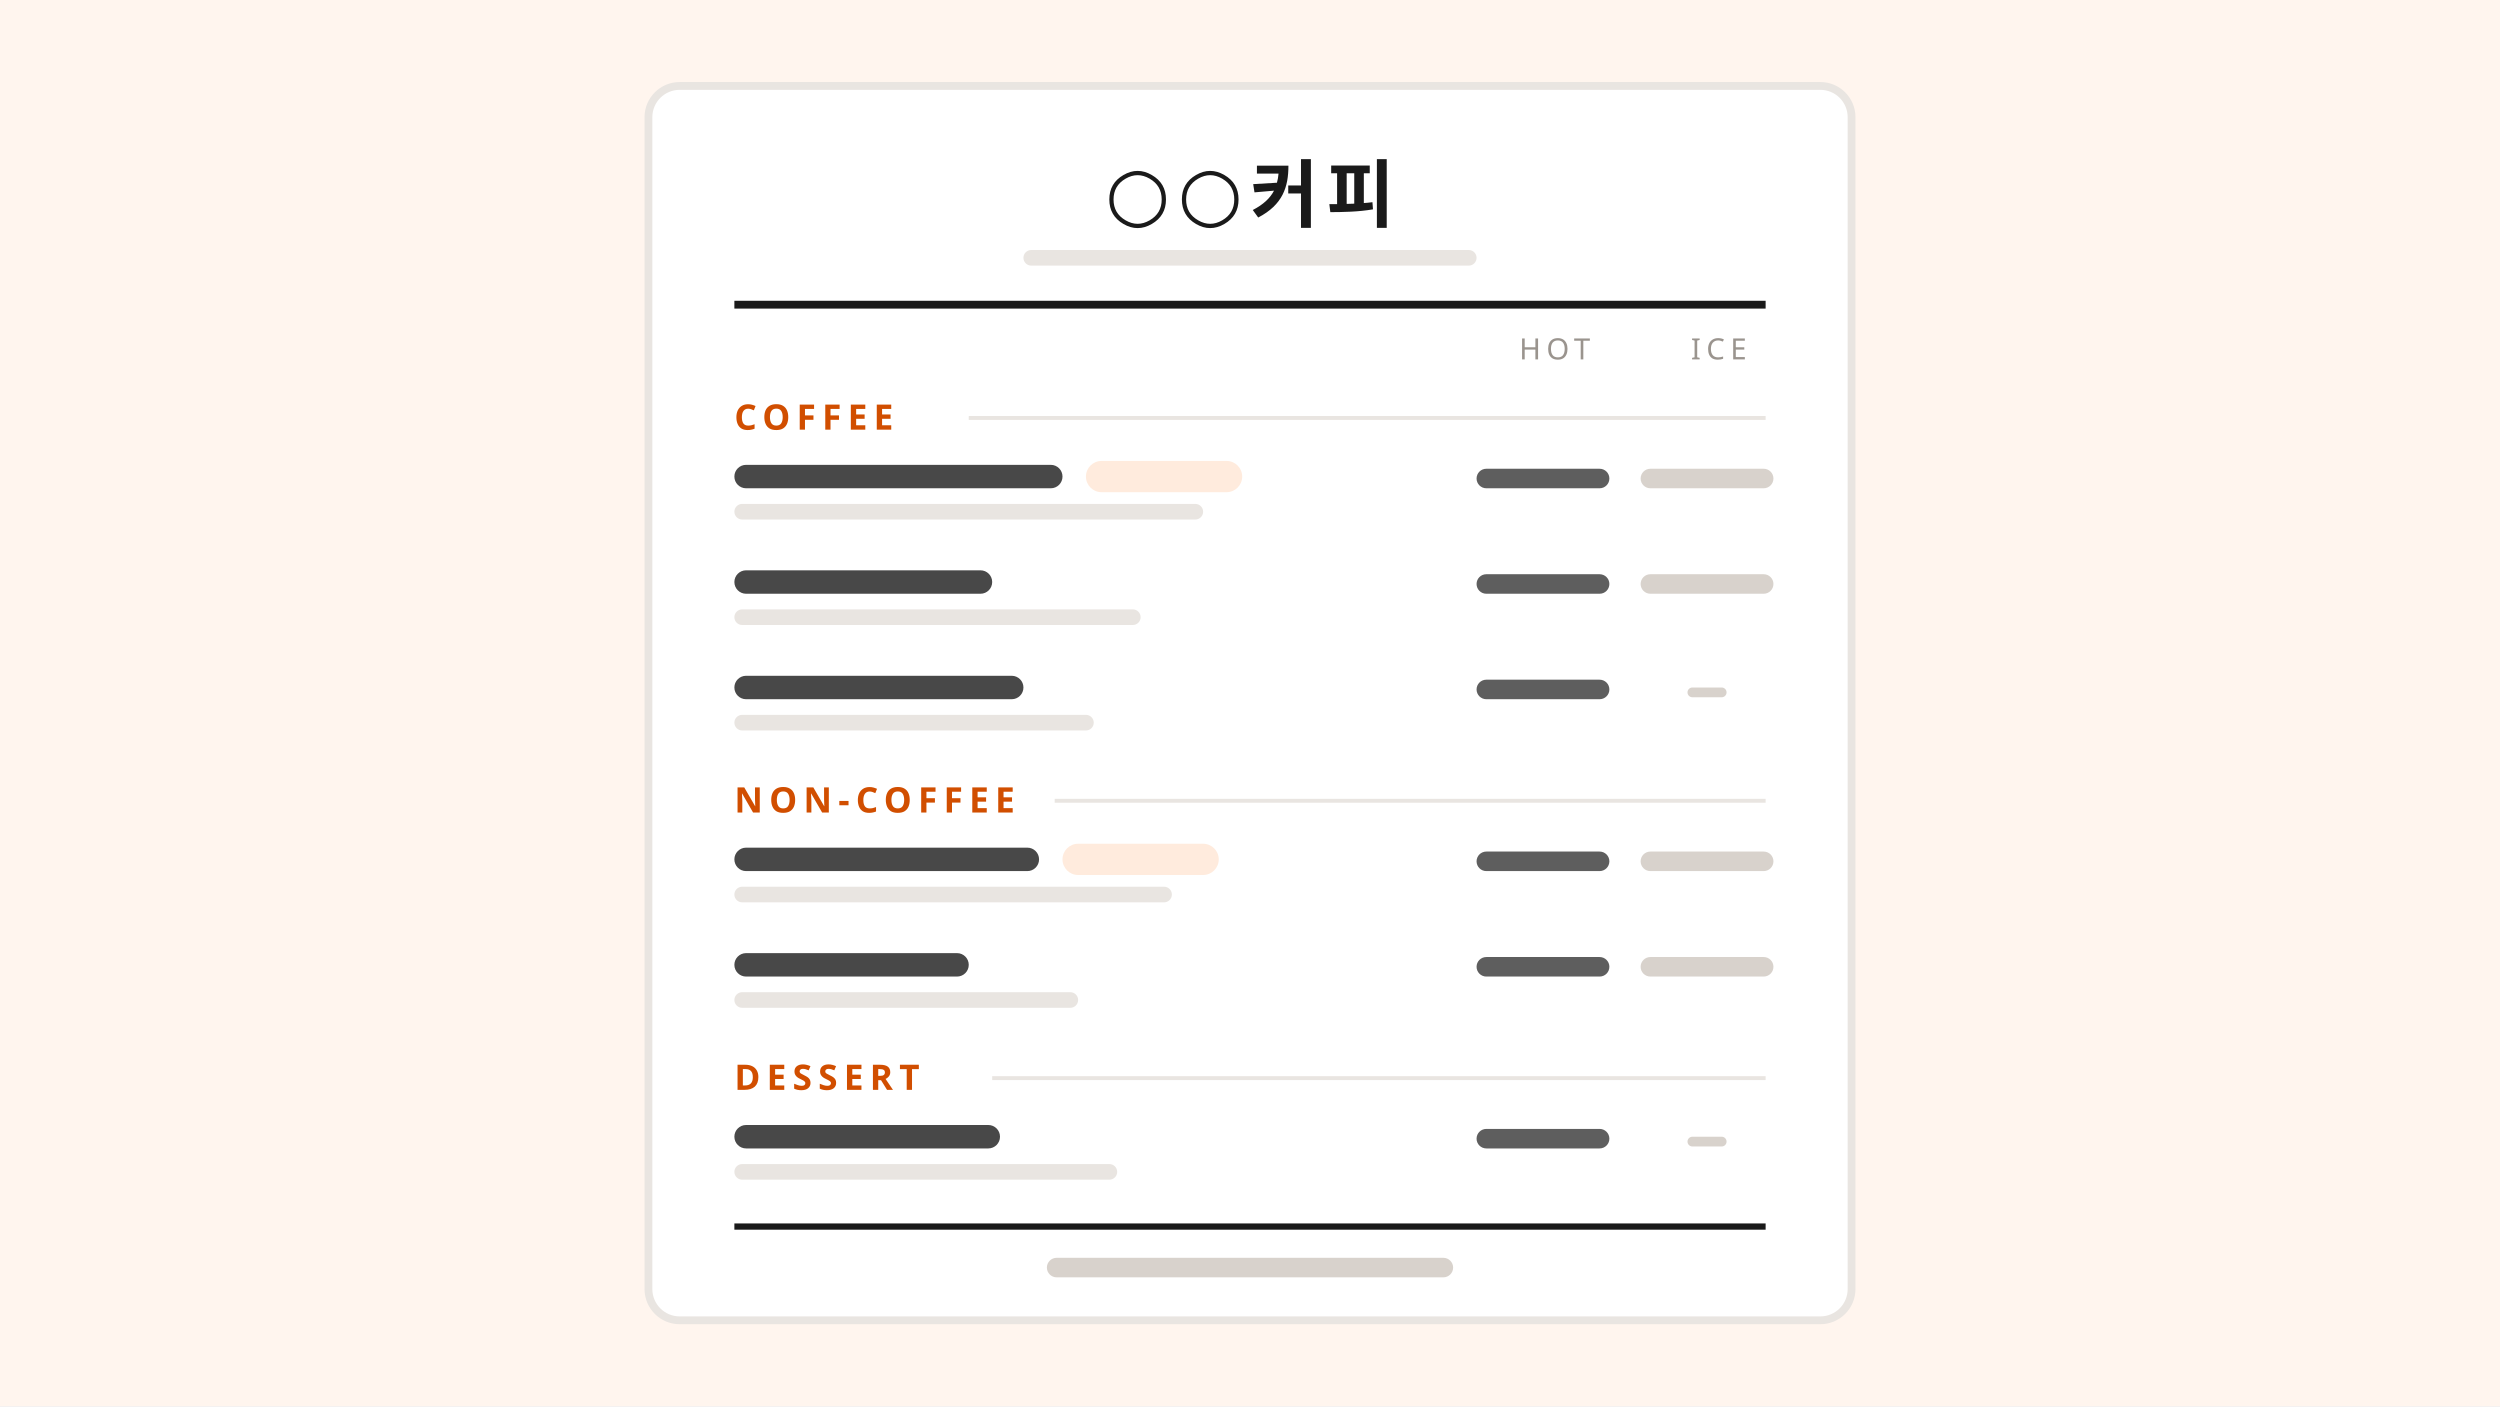
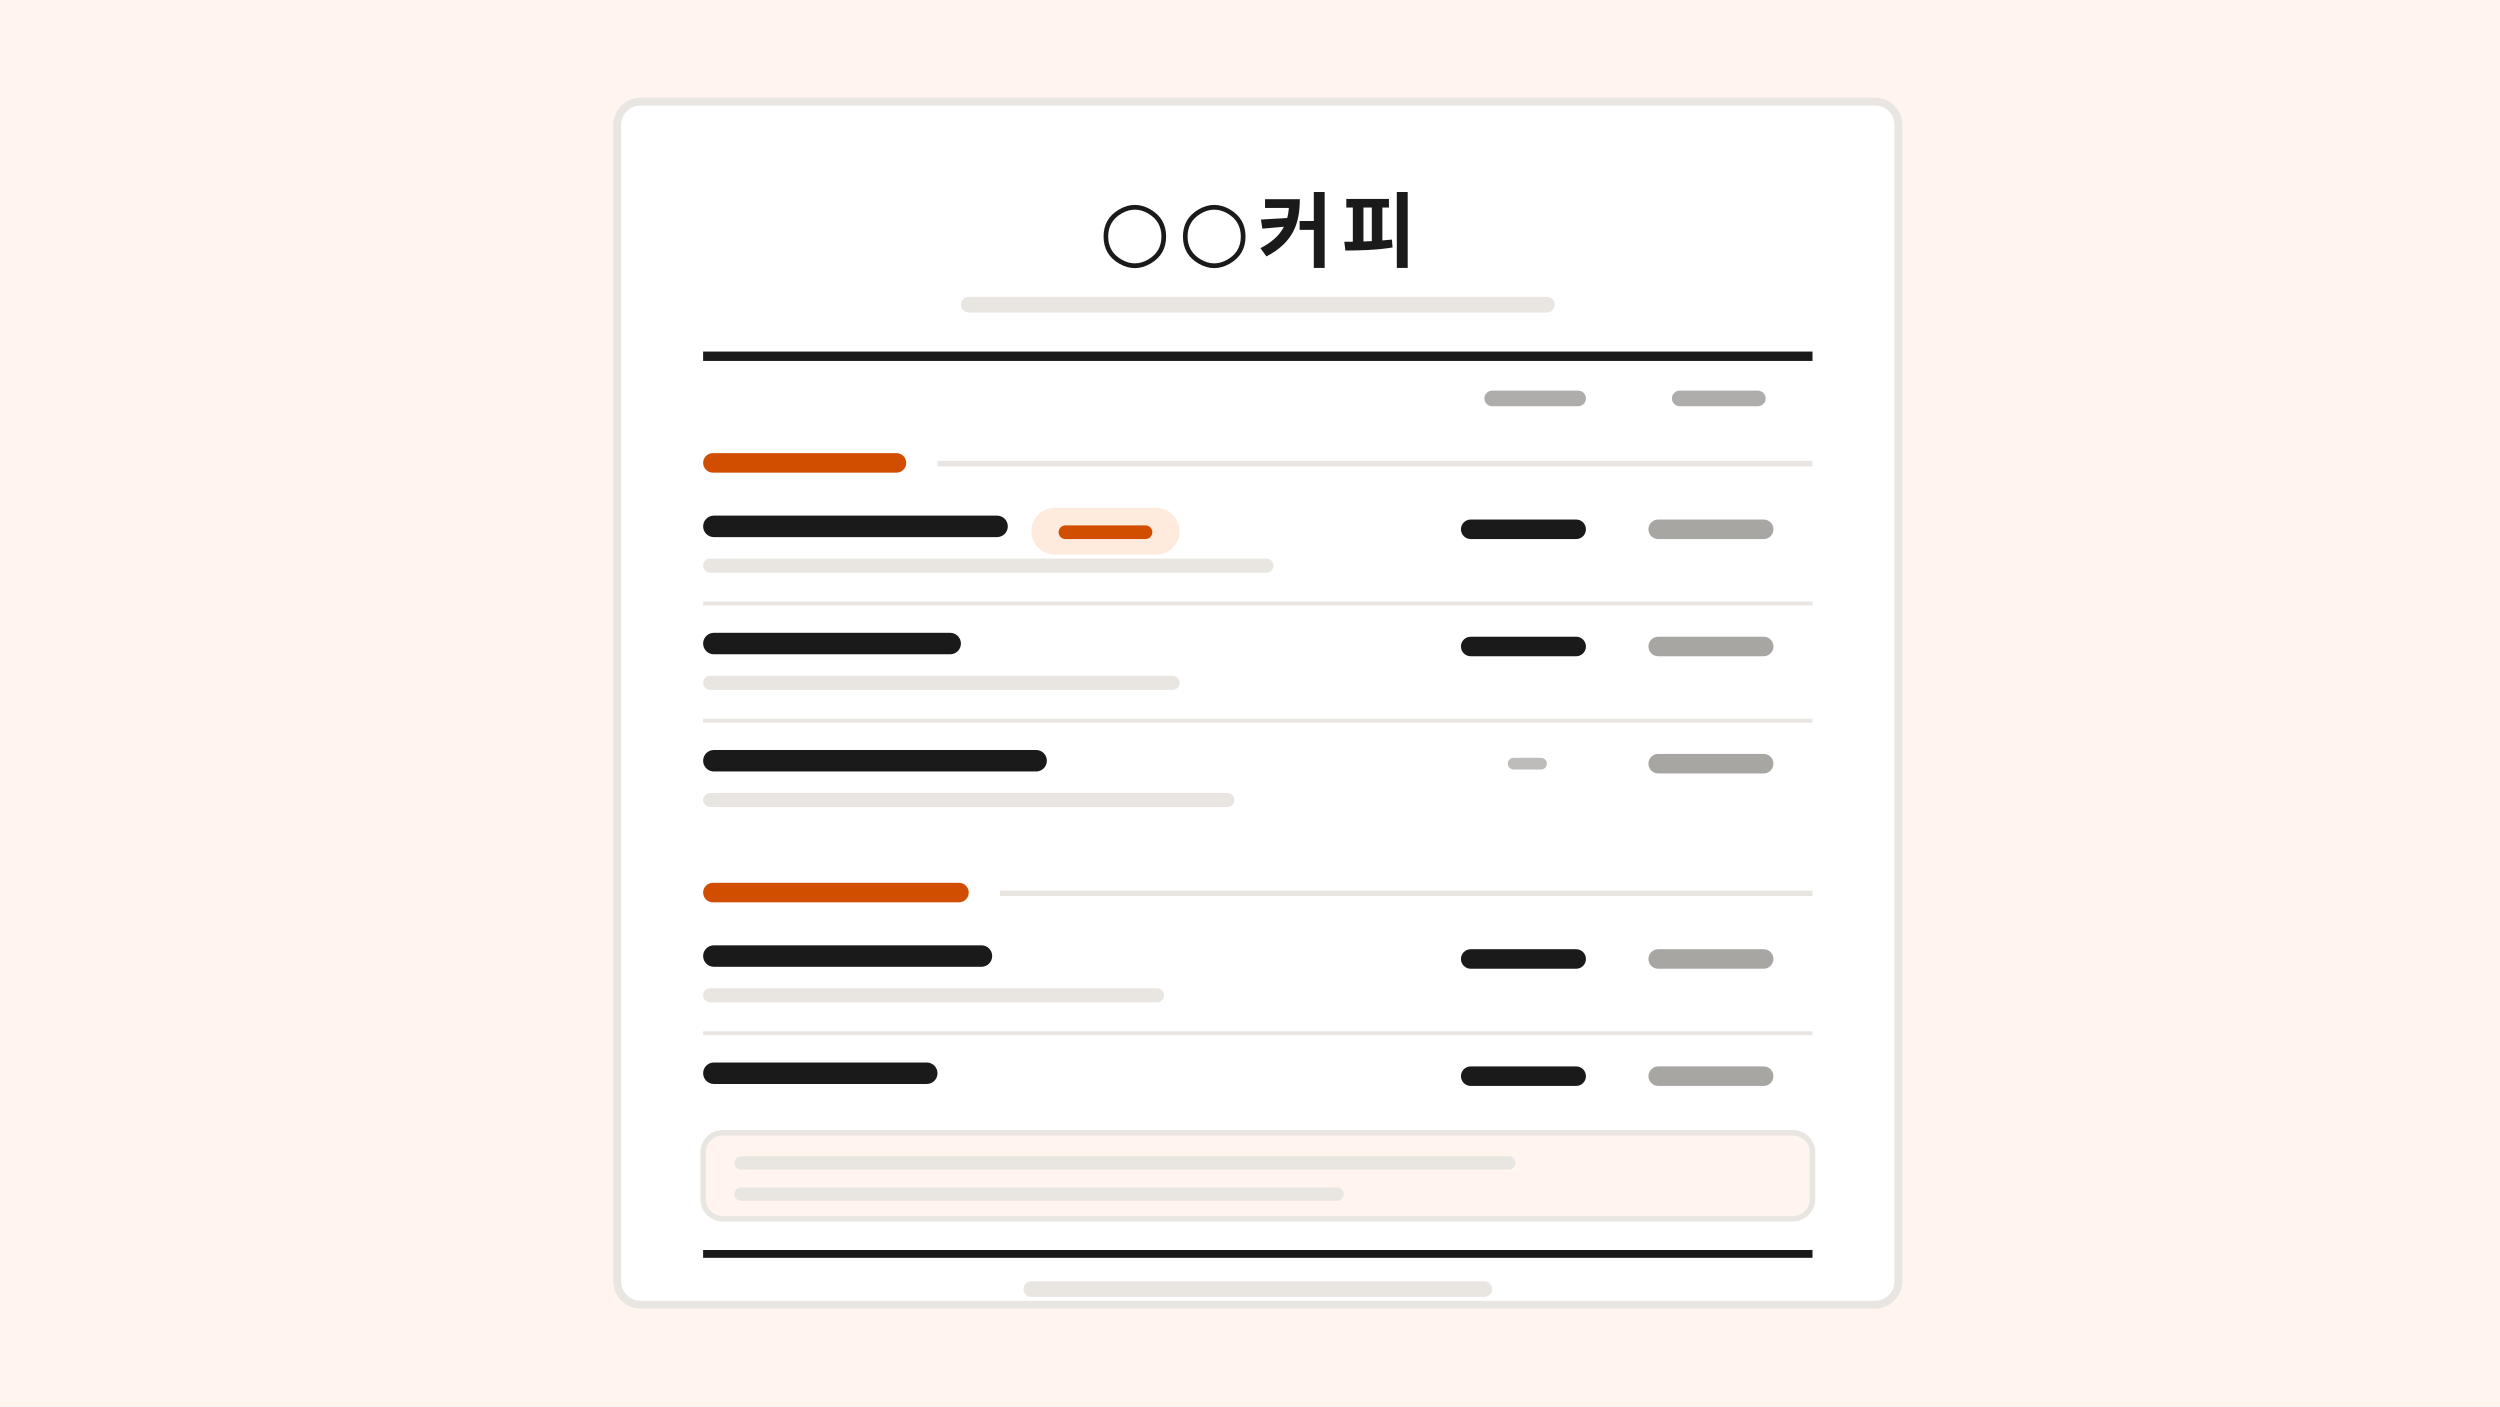
- <svg xmlns="http://www.w3.org/2000/svg" viewBox="0 0 640 360" role="img" aria-label="카페 메뉴판 틀 미리보기 — 커피·논커피·디저트 세 묶음과 HOT·ICE 두 가격 칸">
+ <svg xmlns="http://www.w3.org/2000/svg" viewBox="0 0 640 360" role="img" aria-label="카페 메뉴판 틀 미리보기 — 카페 이름, HOT·ICE 두 값 칸, 커피·논커피 묶음, 시그니처 표시">
  <rect width="640" height="360" fill="#FFF5EE" />
-   <rect x="166" y="22" width="308" height="316" rx="8" fill="#FFFFFF" stroke="#E9E5E1" stroke-width="2" />
-   <text x="320" y="56" text-anchor="middle" font-family="sans-serif" font-size="19" font-weight="700" letter-spacing="2" fill="#1A1A1A">○○커피</text>
-   <rect x="262" y="64" width="116" height="4" rx="2" fill="#E9E5E1" />
-   <line x1="188" y1="78" x2="452" y2="78" stroke="#1A1A1A" stroke-width="2" />
-   <text x="398" y="92" text-anchor="middle" font-family="sans-serif" font-size="7.5" letter-spacing="1.4" fill="#9A948E">HOT</text>
-   <text x="440" y="92" text-anchor="middle" font-family="sans-serif" font-size="7.5" letter-spacing="1.4" fill="#9A948E">ICE</text>
-   <text x="188" y="110" font-family="sans-serif" font-size="9" font-weight="700" letter-spacing="1.6" fill="#D14E00">COFFEE</text>
-   <line x1="248" y1="107" x2="452" y2="107" stroke="#E9E5E1" stroke-width="1" />
+   <rect x="158" y="26" width="328" height="308" rx="6" fill="#FFFFFF" stroke="#E9E5E1" stroke-width="2" />
+   <text x="322" y="66" text-anchor="middle" font-family="sans-serif" font-size="21" font-weight="700" letter-spacing="2" fill="#1A1A1A">○○커피</text>
+   <rect x="246" y="76" width="152" height="4" rx="2" fill="#E9E5E1" />
+   <rect x="180" y="90" width="284" height="2.4" fill="#1A1A1A" />
+   <rect x="380" y="100" width="26" height="4" rx="2" fill="#6E6A66" opacity="0.55" />
+   <rect x="428" y="100" width="24" height="4" rx="2" fill="#6E6A66" opacity="0.55" />
+   <rect x="180" y="116" width="52" height="5" rx="2.5" fill="#D14E00" />
+   <rect x="240" y="118" width="224" height="1.4" fill="#E9E5E1" />
  <g>
-     <rect x="188" y="119" width="84" height="6" rx="3" fill="#1A1A1A" opacity="0.8" />
-     <rect x="278" y="118" width="40" height="8" rx="4" fill="#FFEBDD" />
-     <rect x="188" y="129" width="120" height="4" rx="2" fill="#E9E5E1" />
-     <rect x="378" y="120" width="34" height="5" rx="2.5" fill="#1A1A1A" opacity="0.7" />
-     <rect x="420" y="120" width="34" height="5" rx="2.5" fill="#D8D2CC" />
+     <rect x="180" y="132" width="78" height="5.5" rx="2.75" fill="#1A1A1A" />
+     <rect x="264" y="130" width="38" height="12" rx="6" fill="#FFEBDD" />
+     <rect x="271" y="134.5" width="24" height="3.5" rx="1.75" fill="#D14E00" />
+     <rect x="180" y="143" width="146" height="3.6" rx="1.8" fill="#E9E5E1" />
+     <rect x="374" y="133" width="32" height="5" rx="2.5" fill="#1A1A1A" />
+     <rect x="422" y="133" width="32" height="5" rx="2.5" fill="#6E6A66" opacity="0.6" />
  </g>
+   <rect x="180" y="154" width="284" height="1" fill="#E9E5E1" />
  <g>
-     <rect x="188" y="146" width="66" height="6" rx="3" fill="#1A1A1A" opacity="0.8" />
-     <rect x="188" y="156" width="104" height="4" rx="2" fill="#E9E5E1" />
-     <rect x="378" y="147" width="34" height="5" rx="2.5" fill="#1A1A1A" opacity="0.7" />
-     <rect x="420" y="147" width="34" height="5" rx="2.5" fill="#D8D2CC" />
+     <rect x="180" y="162" width="66" height="5.5" rx="2.75" fill="#1A1A1A" />
+     <rect x="180" y="173" width="122" height="3.6" rx="1.8" fill="#E9E5E1" />
+     <rect x="374" y="163" width="32" height="5" rx="2.5" fill="#1A1A1A" />
+     <rect x="422" y="163" width="32" height="5" rx="2.5" fill="#6E6A66" opacity="0.6" />
  </g>
+   <rect x="180" y="184" width="284" height="1" fill="#E9E5E1" />
  <g>
-     <rect x="188" y="173" width="74" height="6" rx="3" fill="#1A1A1A" opacity="0.8" />
-     <rect x="188" y="183" width="92" height="4" rx="2" fill="#E9E5E1" />
-     <rect x="378" y="174" width="34" height="5" rx="2.5" fill="#1A1A1A" opacity="0.7" />
-     <rect x="432" y="176" width="10" height="2.5" rx="1.25" fill="#D8D2CC" />
+     <rect x="180" y="192" width="88" height="5.5" rx="2.75" fill="#1A1A1A" />
+     <rect x="180" y="203" width="136" height="3.6" rx="1.8" fill="#E9E5E1" />
+     <rect x="386" y="194" width="10" height="3" rx="1.5" fill="#6E6A66" opacity="0.45" />
+     <rect x="422" y="193" width="32" height="5" rx="2.5" fill="#6E6A66" opacity="0.6" />
  </g>
-   <text x="188" y="208" font-family="sans-serif" font-size="9" font-weight="700" letter-spacing="1.6" fill="#D14E00">NON-COFFEE</text>
-   <line x1="270" y1="205" x2="452" y2="205" stroke="#E9E5E1" stroke-width="1" />
+   <rect x="180" y="226" width="68" height="5" rx="2.5" fill="#D14E00" />
+   <rect x="256" y="228" width="208" height="1.4" fill="#E9E5E1" />
  <g>
-     <rect x="188" y="217" width="78" height="6" rx="3" fill="#1A1A1A" opacity="0.8" />
-     <rect x="272" y="216" width="40" height="8" rx="4" fill="#FFEBDD" />
-     <rect x="188" y="227" width="112" height="4" rx="2" fill="#E9E5E1" />
-     <rect x="378" y="218" width="34" height="5" rx="2.5" fill="#1A1A1A" opacity="0.7" />
-     <rect x="420" y="218" width="34" height="5" rx="2.5" fill="#D8D2CC" />
+     <rect x="180" y="242" width="74" height="5.5" rx="2.75" fill="#1A1A1A" />
+     <rect x="180" y="253" width="118" height="3.6" rx="1.8" fill="#E9E5E1" />
+     <rect x="374" y="243" width="32" height="5" rx="2.5" fill="#1A1A1A" />
+     <rect x="422" y="243" width="32" height="5" rx="2.5" fill="#6E6A66" opacity="0.6" />
  </g>
+   <rect x="180" y="264" width="284" height="1" fill="#E9E5E1" />
  <g>
-     <rect x="188" y="244" width="60" height="6" rx="3" fill="#1A1A1A" opacity="0.8" />
-     <rect x="188" y="254" width="88" height="4" rx="2" fill="#E9E5E1" />
-     <rect x="378" y="245" width="34" height="5" rx="2.5" fill="#1A1A1A" opacity="0.7" />
-     <rect x="420" y="245" width="34" height="5" rx="2.5" fill="#D8D2CC" />
+     <rect x="180" y="272" width="60" height="5.5" rx="2.75" fill="#1A1A1A" />
+     <rect x="374" y="273" width="32" height="5" rx="2.5" fill="#1A1A1A" />
+     <rect x="422" y="273" width="32" height="5" rx="2.5" fill="#6E6A66" opacity="0.6" />
  </g>
-   <text x="188" y="279" font-family="sans-serif" font-size="9" font-weight="700" letter-spacing="1.6" fill="#D14E00">DESSERT</text>
-   <line x1="254" y1="276" x2="452" y2="276" stroke="#E9E5E1" stroke-width="1" />
-   <g>
-     <rect x="188" y="288" width="68" height="6" rx="3" fill="#1A1A1A" opacity="0.8" />
-     <rect x="188" y="298" width="98" height="4" rx="2" fill="#E9E5E1" />
-     <rect x="378" y="289" width="34" height="5" rx="2.5" fill="#1A1A1A" opacity="0.7" />
-     <rect x="432" y="291" width="10" height="2.5" rx="1.25" fill="#D8D2CC" />
-   </g>
-   <line x1="188" y1="314" x2="452" y2="314" stroke="#1A1A1A" stroke-width="1.6" />
-   <rect x="268" y="322" width="104" height="5" rx="2.5" fill="#D8D2CC" />
+   <rect x="180" y="290" width="284" height="22" rx="5" fill="#FFF5EE" stroke="#E9E5E1" stroke-width="1.4" />
+   <rect x="188" y="296" width="200" height="3.4" rx="1.7" fill="#E9E5E1" />
+   <rect x="188" y="304" width="156" height="3.4" rx="1.7" fill="#E9E5E1" />
+   <rect x="180" y="320" width="284" height="2" fill="#1A1A1A" />
+   <rect x="262" y="328" width="120" height="4" rx="2" fill="#E9E5E1" />
</svg>
